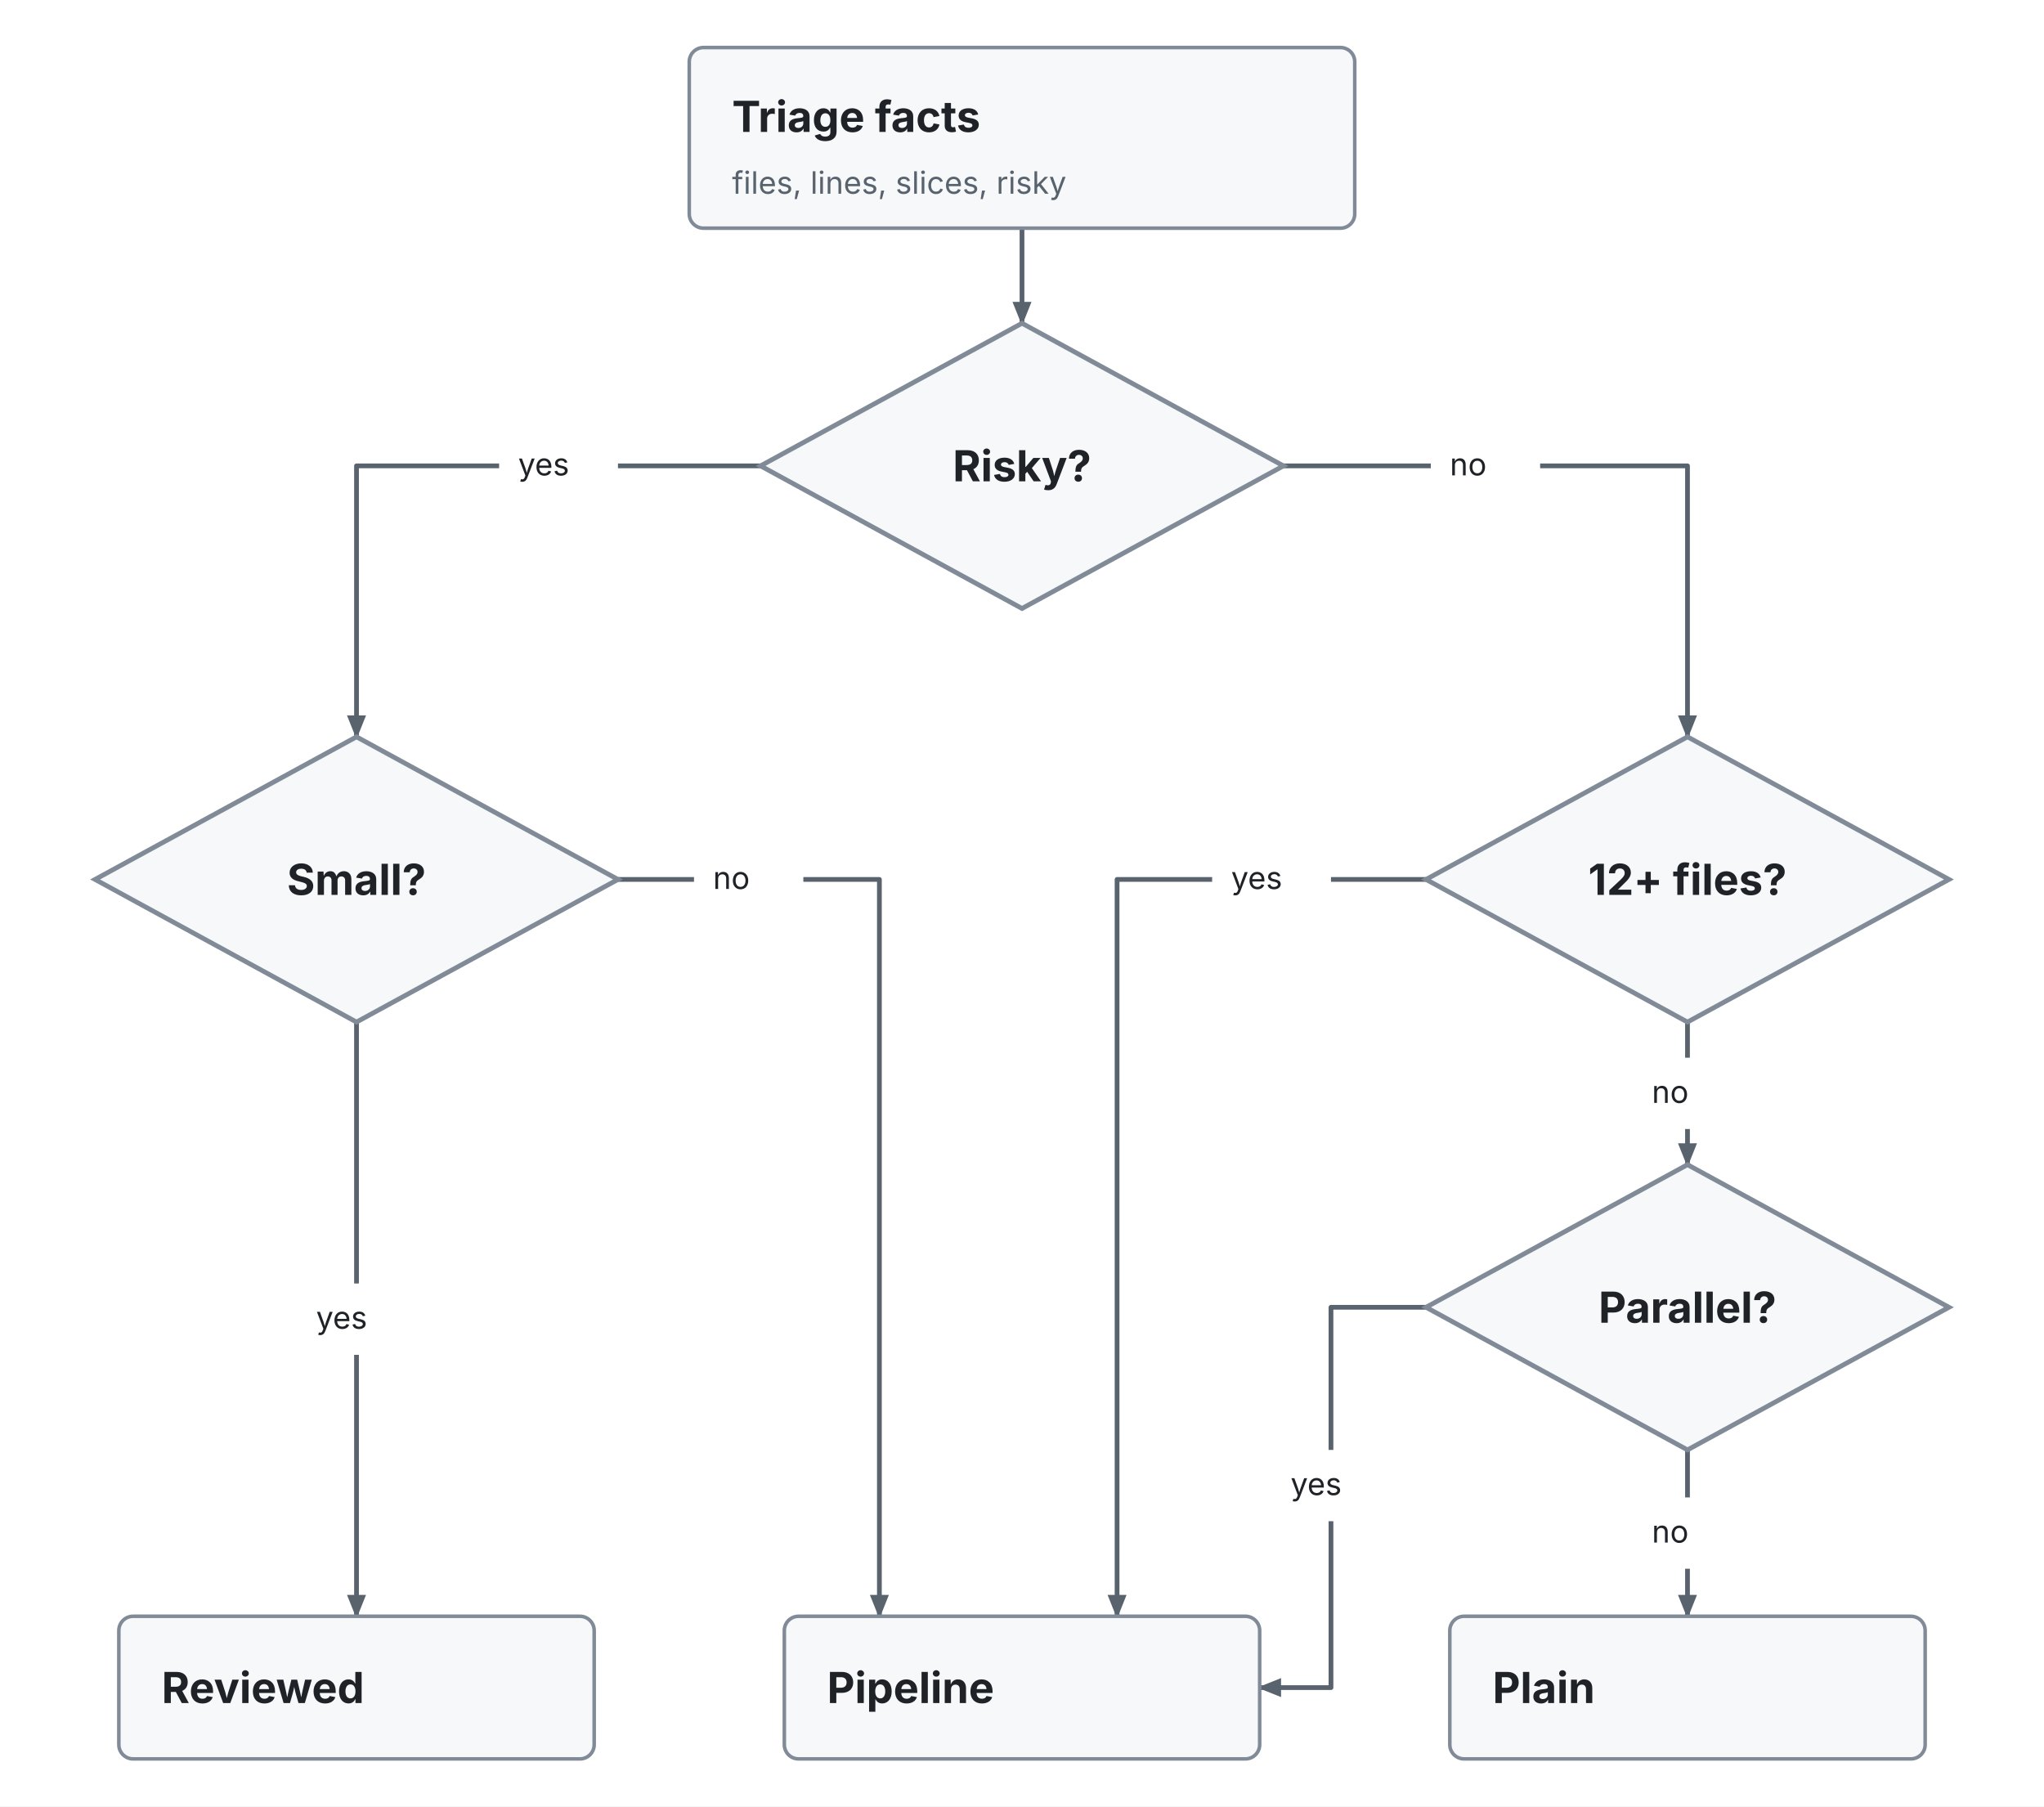
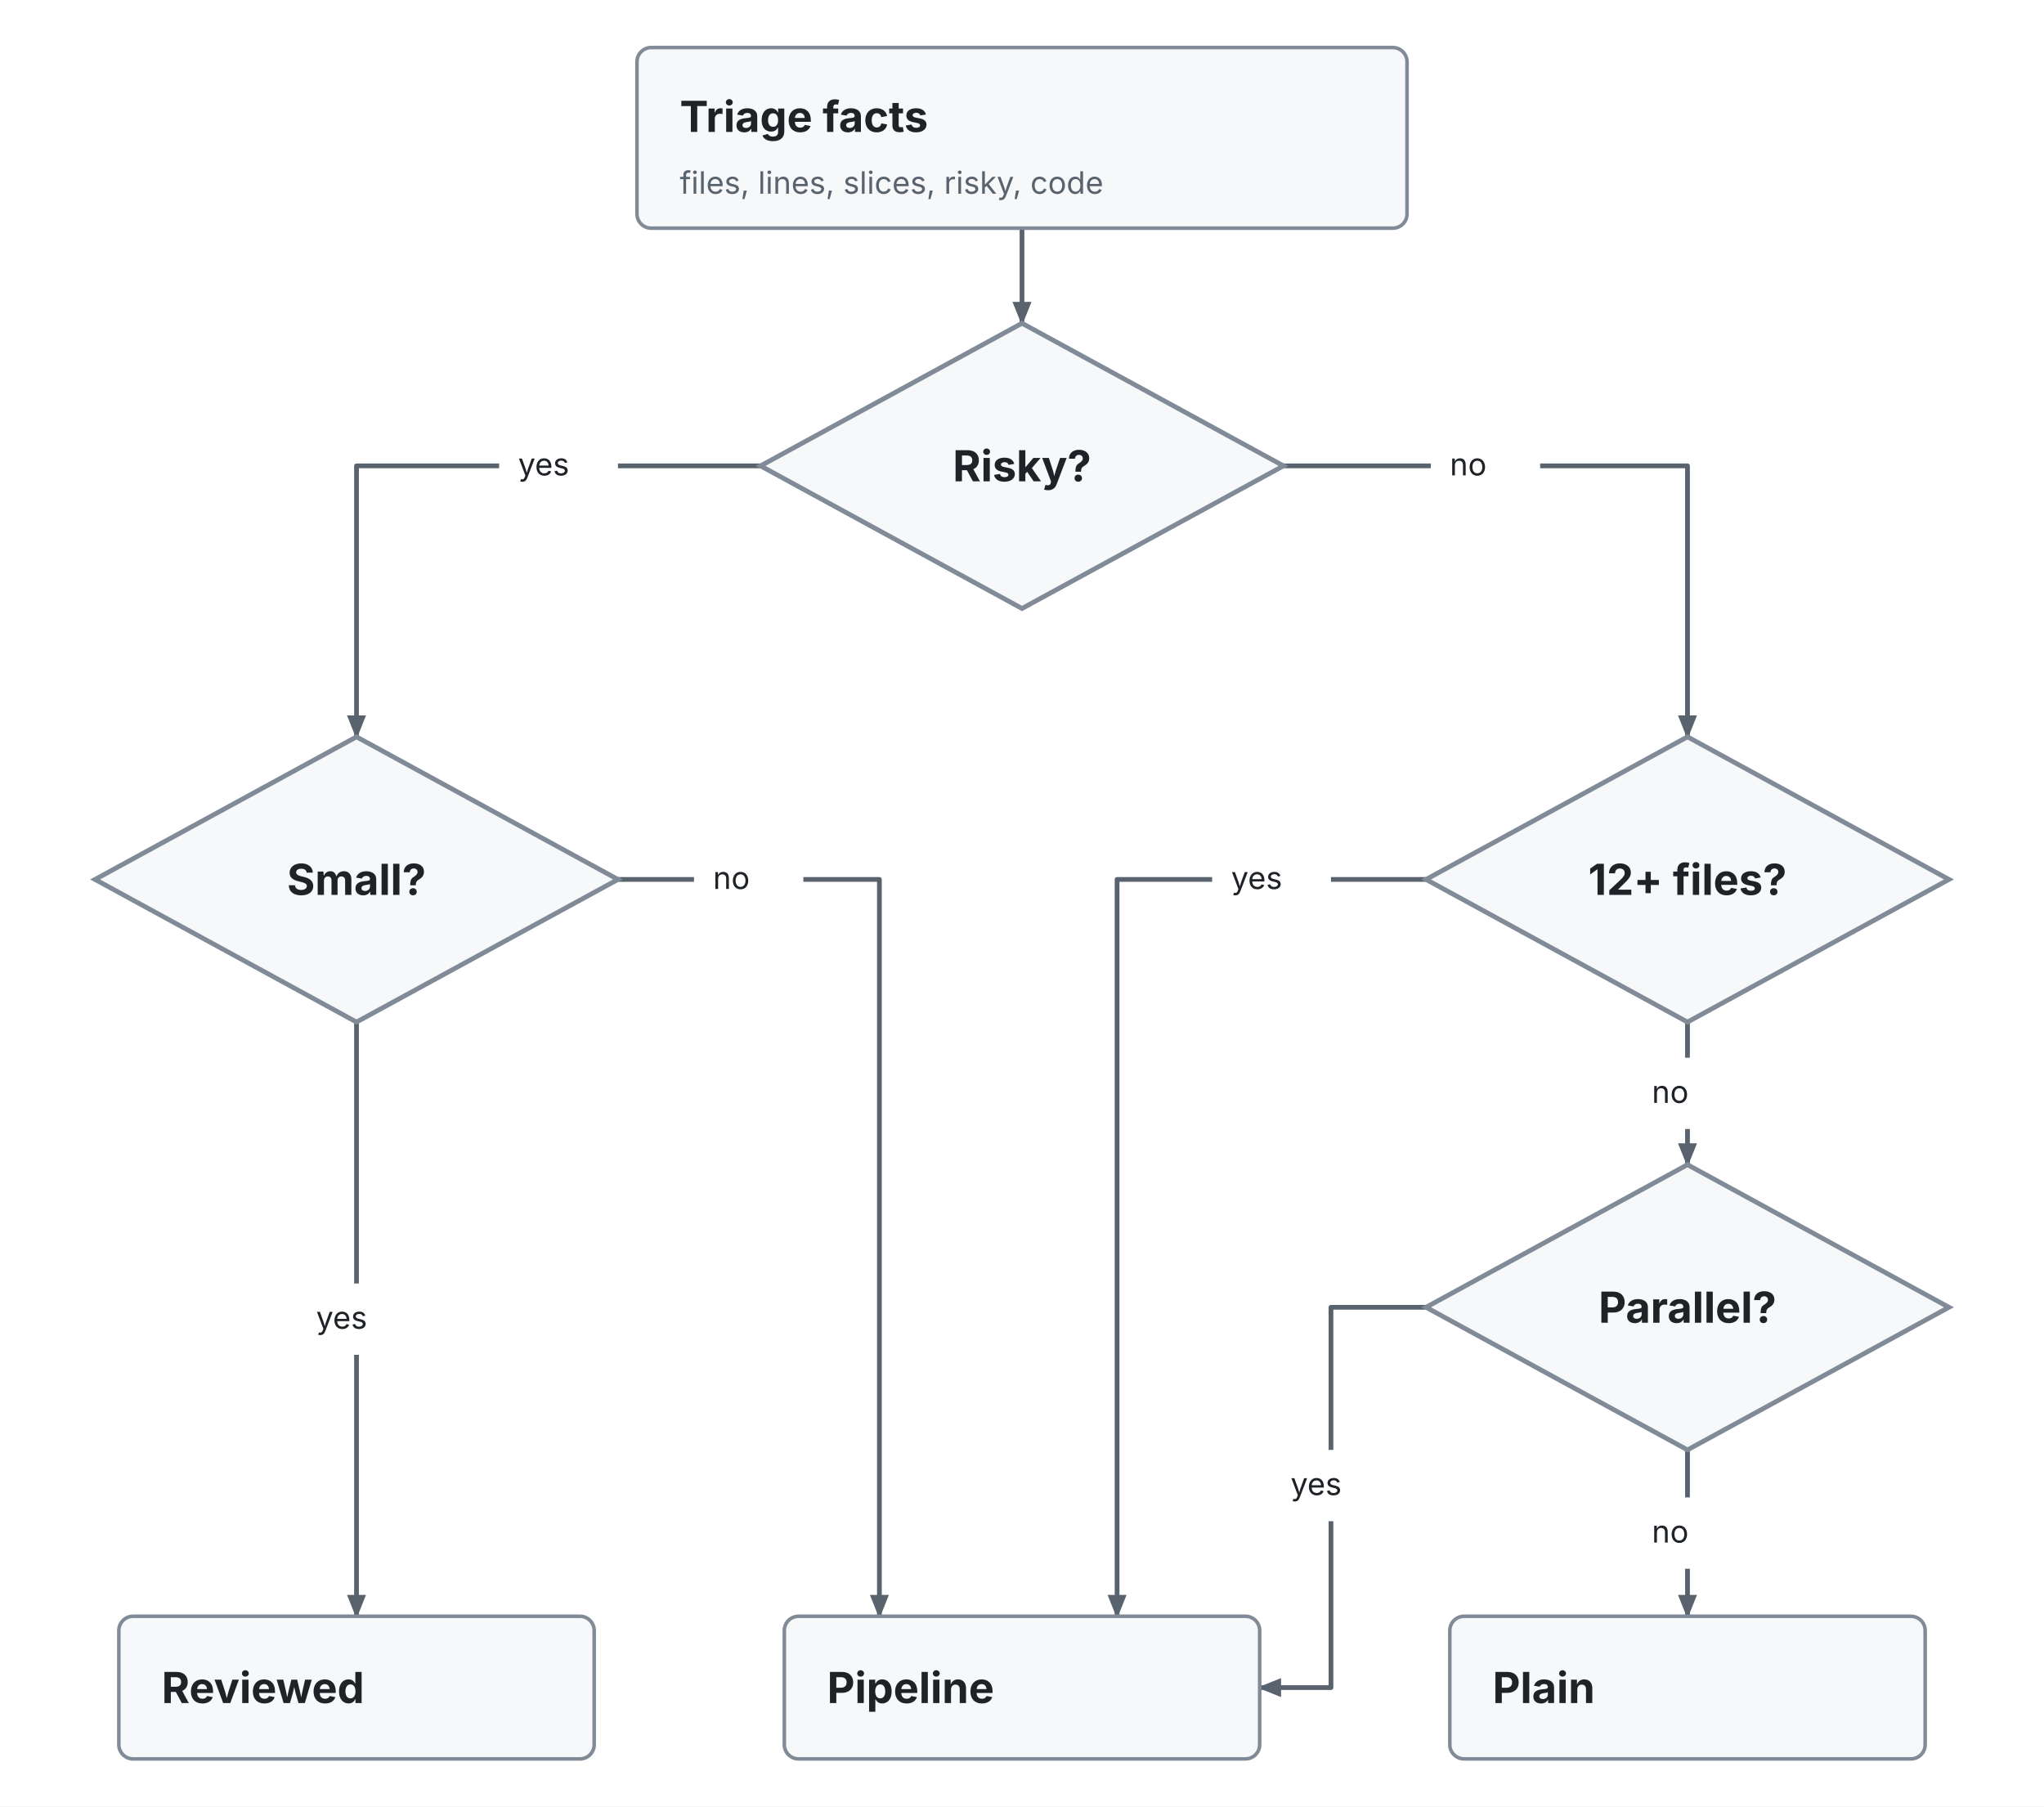
- <svg xmlns="http://www.w3.org/2000/svg" viewBox="0 0 860 760" width="860" height="760" role="img" aria-labelledby="dc-18fdc37e53-title dc-18fdc37e53-desc" font-family="system-ui, -apple-system, Segoe UI, sans-serif">
+ <svg xmlns="http://www.w3.org/2000/svg" viewBox="0 0 860 760" width="860" height="760" role="img" aria-labelledby="dc-9935af8c2d-title dc-9935af8c2d-desc" font-family="system-ui, -apple-system, Segoe UI, sans-serif">
  <defs>
-     <marker id="dc-18fdc37e53-arrow" markerWidth="10" markerHeight="8" refX="9" refY="4" orient="auto" markerUnits="userSpaceOnUse">
+     <marker id="dc-9935af8c2d-arrow" markerWidth="10" markerHeight="8" refX="9" refY="4" orient="auto" markerUnits="userSpaceOnUse">
      <path d="M0 0 L10 4 L0 8 Z" fill="#59636e" />
    </marker>
  </defs>
  <rect width="860" height="760" fill="#ffffff" aria-hidden="true" />
-   <polyline data-edge="d-start" points="430,96 430,136" fill="none" stroke="#59636e" stroke-width="2" stroke-linejoin="round" marker-end="url(#dc-18fdc37e53-arrow)" />
-   <polyline data-edge="d-risky-yes" points="320,196 150,196 150,310" fill="none" stroke="#59636e" stroke-width="2" stroke-linejoin="round" marker-end="url(#dc-18fdc37e53-arrow)" />
-   <polyline data-edge="d-risky-no" points="540,196 710,196 710,310" fill="none" stroke="#59636e" stroke-width="2" stroke-linejoin="round" marker-end="url(#dc-18fdc37e53-arrow)" />
-   <polyline data-edge="d-small-yes" points="150,430 150,680" fill="none" stroke="#59636e" stroke-width="2" stroke-linejoin="round" marker-end="url(#dc-18fdc37e53-arrow)" />
-   <polyline data-edge="d-small-no" points="260,370 370,370 370,680" fill="none" stroke="#59636e" stroke-width="2" stroke-linejoin="round" marker-end="url(#dc-18fdc37e53-arrow)" />
-   <polyline data-edge="d-big-yes" points="600,370 470,370 470,680" fill="none" stroke="#59636e" stroke-width="2" stroke-linejoin="round" marker-end="url(#dc-18fdc37e53-arrow)" />
-   <polyline data-edge="d-big-no" points="710,430 710,490" fill="none" stroke="#59636e" stroke-width="2" stroke-linejoin="round" marker-end="url(#dc-18fdc37e53-arrow)" />
-   <polyline data-edge="d-par-yes" points="600,550 560,550 560,710 530,710" fill="none" stroke="#59636e" stroke-width="2" stroke-linejoin="round" marker-end="url(#dc-18fdc37e53-arrow)" />
-   <polyline data-edge="d-par-no" points="710,610 710,680" fill="none" stroke="#59636e" stroke-width="2" stroke-linejoin="round" marker-end="url(#dc-18fdc37e53-arrow)" />
-   <g id="dc-18fdc37e53-node-facts" data-node="facts" data-x="290" data-y="20" data-w="280" data-h="76">
-     <rect x="290" y="20" width="280" height="76" rx="6" fill="#f6f8fa" stroke="#818b98" stroke-width="1.5" />
-     <text x="308" y="55.5" font-size="18" font-weight="650" fill="#1f2328" text-anchor="start" data-node-text="facts">
-       <tspan x="308" dy="0">Triage facts</tspan>
+   <polyline data-edge="d-start" points="430,96 430,136" fill="none" stroke="#59636e" stroke-width="2" stroke-linejoin="round" marker-end="url(#dc-9935af8c2d-arrow)" />
+   <polyline data-edge="d-risky-yes" points="320,196 150,196 150,310" fill="none" stroke="#59636e" stroke-width="2" stroke-linejoin="round" marker-end="url(#dc-9935af8c2d-arrow)" />
+   <polyline data-edge="d-risky-no" points="540,196 710,196 710,310" fill="none" stroke="#59636e" stroke-width="2" stroke-linejoin="round" marker-end="url(#dc-9935af8c2d-arrow)" />
+   <polyline data-edge="d-small-yes" points="150,430 150,680" fill="none" stroke="#59636e" stroke-width="2" stroke-linejoin="round" marker-end="url(#dc-9935af8c2d-arrow)" />
+   <polyline data-edge="d-small-no" points="260,370 370,370 370,680" fill="none" stroke="#59636e" stroke-width="2" stroke-linejoin="round" marker-end="url(#dc-9935af8c2d-arrow)" />
+   <polyline data-edge="d-big-yes" points="600,370 470,370 470,680" fill="none" stroke="#59636e" stroke-width="2" stroke-linejoin="round" marker-end="url(#dc-9935af8c2d-arrow)" />
+   <polyline data-edge="d-big-no" points="710,430 710,490" fill="none" stroke="#59636e" stroke-width="2" stroke-linejoin="round" marker-end="url(#dc-9935af8c2d-arrow)" />
+   <polyline data-edge="d-par-yes" points="600,550 560,550 560,710 530,710" fill="none" stroke="#59636e" stroke-width="2" stroke-linejoin="round" marker-end="url(#dc-9935af8c2d-arrow)" />
+   <polyline data-edge="d-par-no" points="710,610 710,680" fill="none" stroke="#59636e" stroke-width="2" stroke-linejoin="round" marker-end="url(#dc-9935af8c2d-arrow)" />
+   <g id="dc-9935af8c2d-node-facts" data-node="facts" data-x="268" data-y="20" data-w="324" data-h="76">
+     <rect x="268" y="20" width="324" height="76" rx="6" fill="#f6f8fa" stroke="#818b98" stroke-width="1.5" />
+     <text x="286" y="55.5" font-size="18" font-weight="650" fill="#1f2328" text-anchor="start" data-node-text="facts">
+       <tspan x="286" dy="0">Triage facts</tspan>
    </text>
-     <text x="308" y="81.5" font-size="13" font-weight="400" fill="#59636e" text-anchor="start" data-node-text="facts">
-       <tspan x="308" dy="0">files, lines, slices, risky</tspan>
+     <text x="286" y="81.5" font-size="13" font-weight="400" fill="#59636e" text-anchor="start" data-node-text="facts">
+       <tspan x="286" dy="0">files, lines, slices, risky, code</tspan>
    </text>
  </g>
-   <g id="dc-18fdc37e53-node-risky" data-node="risky" data-x="320" data-y="136" data-w="220" data-h="120">
+   <g id="dc-9935af8c2d-node-risky" data-node="risky" data-x="320" data-y="136" data-w="220" data-h="120">
    <polygon points="430.0,136 540,196.0 430.0,256 320,196.0" fill="#f6f8fa" stroke="#818b98" stroke-width="2" />
    <text x="430.0" y="202.5" font-size="18" font-weight="650" fill="#1f2328" text-anchor="middle" data-node-text="risky">
      <tspan x="430.0" dy="0">Risky?</tspan>
    </text>
  </g>
-   <g id="dc-18fdc37e53-node-small" data-node="small" data-x="40" data-y="310" data-w="220" data-h="120">
+   <g id="dc-9935af8c2d-node-small" data-node="small" data-x="40" data-y="310" data-w="220" data-h="120">
    <polygon points="150.0,310 260,370.0 150.0,430 40,370.0" fill="#f6f8fa" stroke="#818b98" stroke-width="2" />
    <text x="150.0" y="376.5" font-size="18" font-weight="650" fill="#1f2328" text-anchor="middle" data-node-text="small">
      <tspan x="150.0" dy="0">Small?</tspan>
    </text>
  </g>
-   <g id="dc-18fdc37e53-node-big" data-node="big" data-x="600" data-y="310" data-w="220" data-h="120">
+   <g id="dc-9935af8c2d-node-big" data-node="big" data-x="600" data-y="310" data-w="220" data-h="120">
    <polygon points="710.0,310 820,370.0 710.0,430 600,370.0" fill="#f6f8fa" stroke="#818b98" stroke-width="2" />
    <text x="710.0" y="376.5" font-size="18" font-weight="650" fill="#1f2328" text-anchor="middle" data-node-text="big">
      <tspan x="710.0" dy="0">12+ files?</tspan>
    </text>
  </g>
-   <g id="dc-18fdc37e53-node-parallel" data-node="parallel" data-x="600" data-y="490" data-w="220" data-h="120">
+   <g id="dc-9935af8c2d-node-parallel" data-node="parallel" data-x="600" data-y="490" data-w="220" data-h="120">
    <polygon points="710.0,490 820,550.0 710.0,610 600,550.0" fill="#f6f8fa" stroke="#818b98" stroke-width="2" />
    <text x="710.0" y="556.5" font-size="18" font-weight="650" fill="#1f2328" text-anchor="middle" data-node-text="parallel">
      <tspan x="710.0" dy="0">Parallel?</tspan>
    </text>
  </g>
-   <g id="dc-18fdc37e53-node-reviewed" data-node="reviewed" data-x="50" data-y="680" data-w="200" data-h="60">
+   <g id="dc-9935af8c2d-node-reviewed" data-node="reviewed" data-x="50" data-y="680" data-w="200" data-h="60">
    <rect x="50" y="680" width="200" height="60" rx="6" fill="#f6f8fa" stroke="#818b98" stroke-width="1.5" />
    <text x="68" y="716.5" font-size="18" font-weight="650" fill="#1f2328" text-anchor="start" data-node-text="reviewed">
      <tspan x="68" dy="0">Reviewed</tspan>
    </text>
  </g>
-   <g id="dc-18fdc37e53-node-pipeline" data-node="pipeline" data-x="330" data-y="680" data-w="200" data-h="60">
+   <g id="dc-9935af8c2d-node-pipeline" data-node="pipeline" data-x="330" data-y="680" data-w="200" data-h="60">
    <rect x="330" y="680" width="200" height="60" rx="6" fill="#f6f8fa" stroke="#818b98" stroke-width="1.5" />
    <text x="348" y="716.5" font-size="18" font-weight="650" fill="#1f2328" text-anchor="start" data-node-text="pipeline">
      <tspan x="348" dy="0">Pipeline</tspan>
    </text>
  </g>
-   <g id="dc-18fdc37e53-node-plain" data-node="plain" data-x="610" data-y="680" data-w="200" data-h="60">
+   <g id="dc-9935af8c2d-node-plain" data-node="plain" data-x="610" data-y="680" data-w="200" data-h="60">
    <rect x="610" y="680" width="200" height="60" rx="6" fill="#f6f8fa" stroke="#818b98" stroke-width="1.5" />
    <text x="628" y="716.5" font-size="18" font-weight="650" fill="#1f2328" text-anchor="start" data-node-text="plain">
      <tspan x="628" dy="0">Plain</tspan>
    </text>
  </g>
  <g data-label="d-risky-yes" data-x="210" data-y="181" data-w="50" data-h="30">
    <rect x="210" y="181" width="50" height="30" rx="4" fill="#ffffff" />
    <text x="218" y="200" font-size="13" font-weight="400" fill="#1f2328" text-anchor="start">
      <tspan x="218" dy="0">yes</tspan>
    </text>
  </g>
  <g data-label="d-risky-no" data-x="602" data-y="181" data-w="46" data-h="30">
    <rect x="602" y="181" width="46" height="30" rx="4" fill="#ffffff" />
    <text x="610" y="200" font-size="13" font-weight="400" fill="#1f2328" text-anchor="start">
      <tspan x="610" dy="0">no</tspan>
    </text>
  </g>
  <g data-label="d-small-yes" data-x="125" data-y="540" data-w="50" data-h="30">
    <rect x="125" y="540" width="50" height="30" rx="4" fill="#ffffff" />
    <text x="133" y="559" font-size="13" font-weight="400" fill="#1f2328" text-anchor="start">
      <tspan x="133" dy="0">yes</tspan>
    </text>
  </g>
  <g data-label="d-small-no" data-x="292" data-y="355" data-w="46" data-h="30">
    <rect x="292" y="355" width="46" height="30" rx="4" fill="#ffffff" />
    <text x="300" y="374" font-size="13" font-weight="400" fill="#1f2328" text-anchor="start">
      <tspan x="300" dy="0">no</tspan>
    </text>
  </g>
  <g data-label="d-big-yes" data-x="510" data-y="355" data-w="50" data-h="30">
    <rect x="510" y="355" width="50" height="30" rx="4" fill="#ffffff" />
    <text x="518" y="374" font-size="13" font-weight="400" fill="#1f2328" text-anchor="start">
      <tspan x="518" dy="0">yes</tspan>
    </text>
  </g>
  <g data-label="d-big-no" data-x="687" data-y="445" data-w="46" data-h="30">
    <rect x="687" y="445" width="46" height="30" rx="4" fill="#ffffff" />
    <text x="695" y="464" font-size="13" font-weight="400" fill="#1f2328" text-anchor="start">
      <tspan x="695" dy="0">no</tspan>
    </text>
  </g>
  <g data-label="d-par-yes" data-x="535" data-y="610" data-w="50" data-h="30">
    <rect x="535" y="610" width="50" height="30" rx="4" fill="#ffffff" />
    <text x="543" y="629" font-size="13" font-weight="400" fill="#1f2328" text-anchor="start">
      <tspan x="543" dy="0">yes</tspan>
    </text>
  </g>
  <g data-label="d-par-no" data-x="687" data-y="630" data-w="46" data-h="30">
    <rect x="687" y="630" width="46" height="30" rx="4" fill="#ffffff" />
    <text x="695" y="649" font-size="13" font-weight="400" fill="#1f2328" text-anchor="start">
      <tspan x="695" dy="0">no</tspan>
    </text>
  </g>
</svg>
